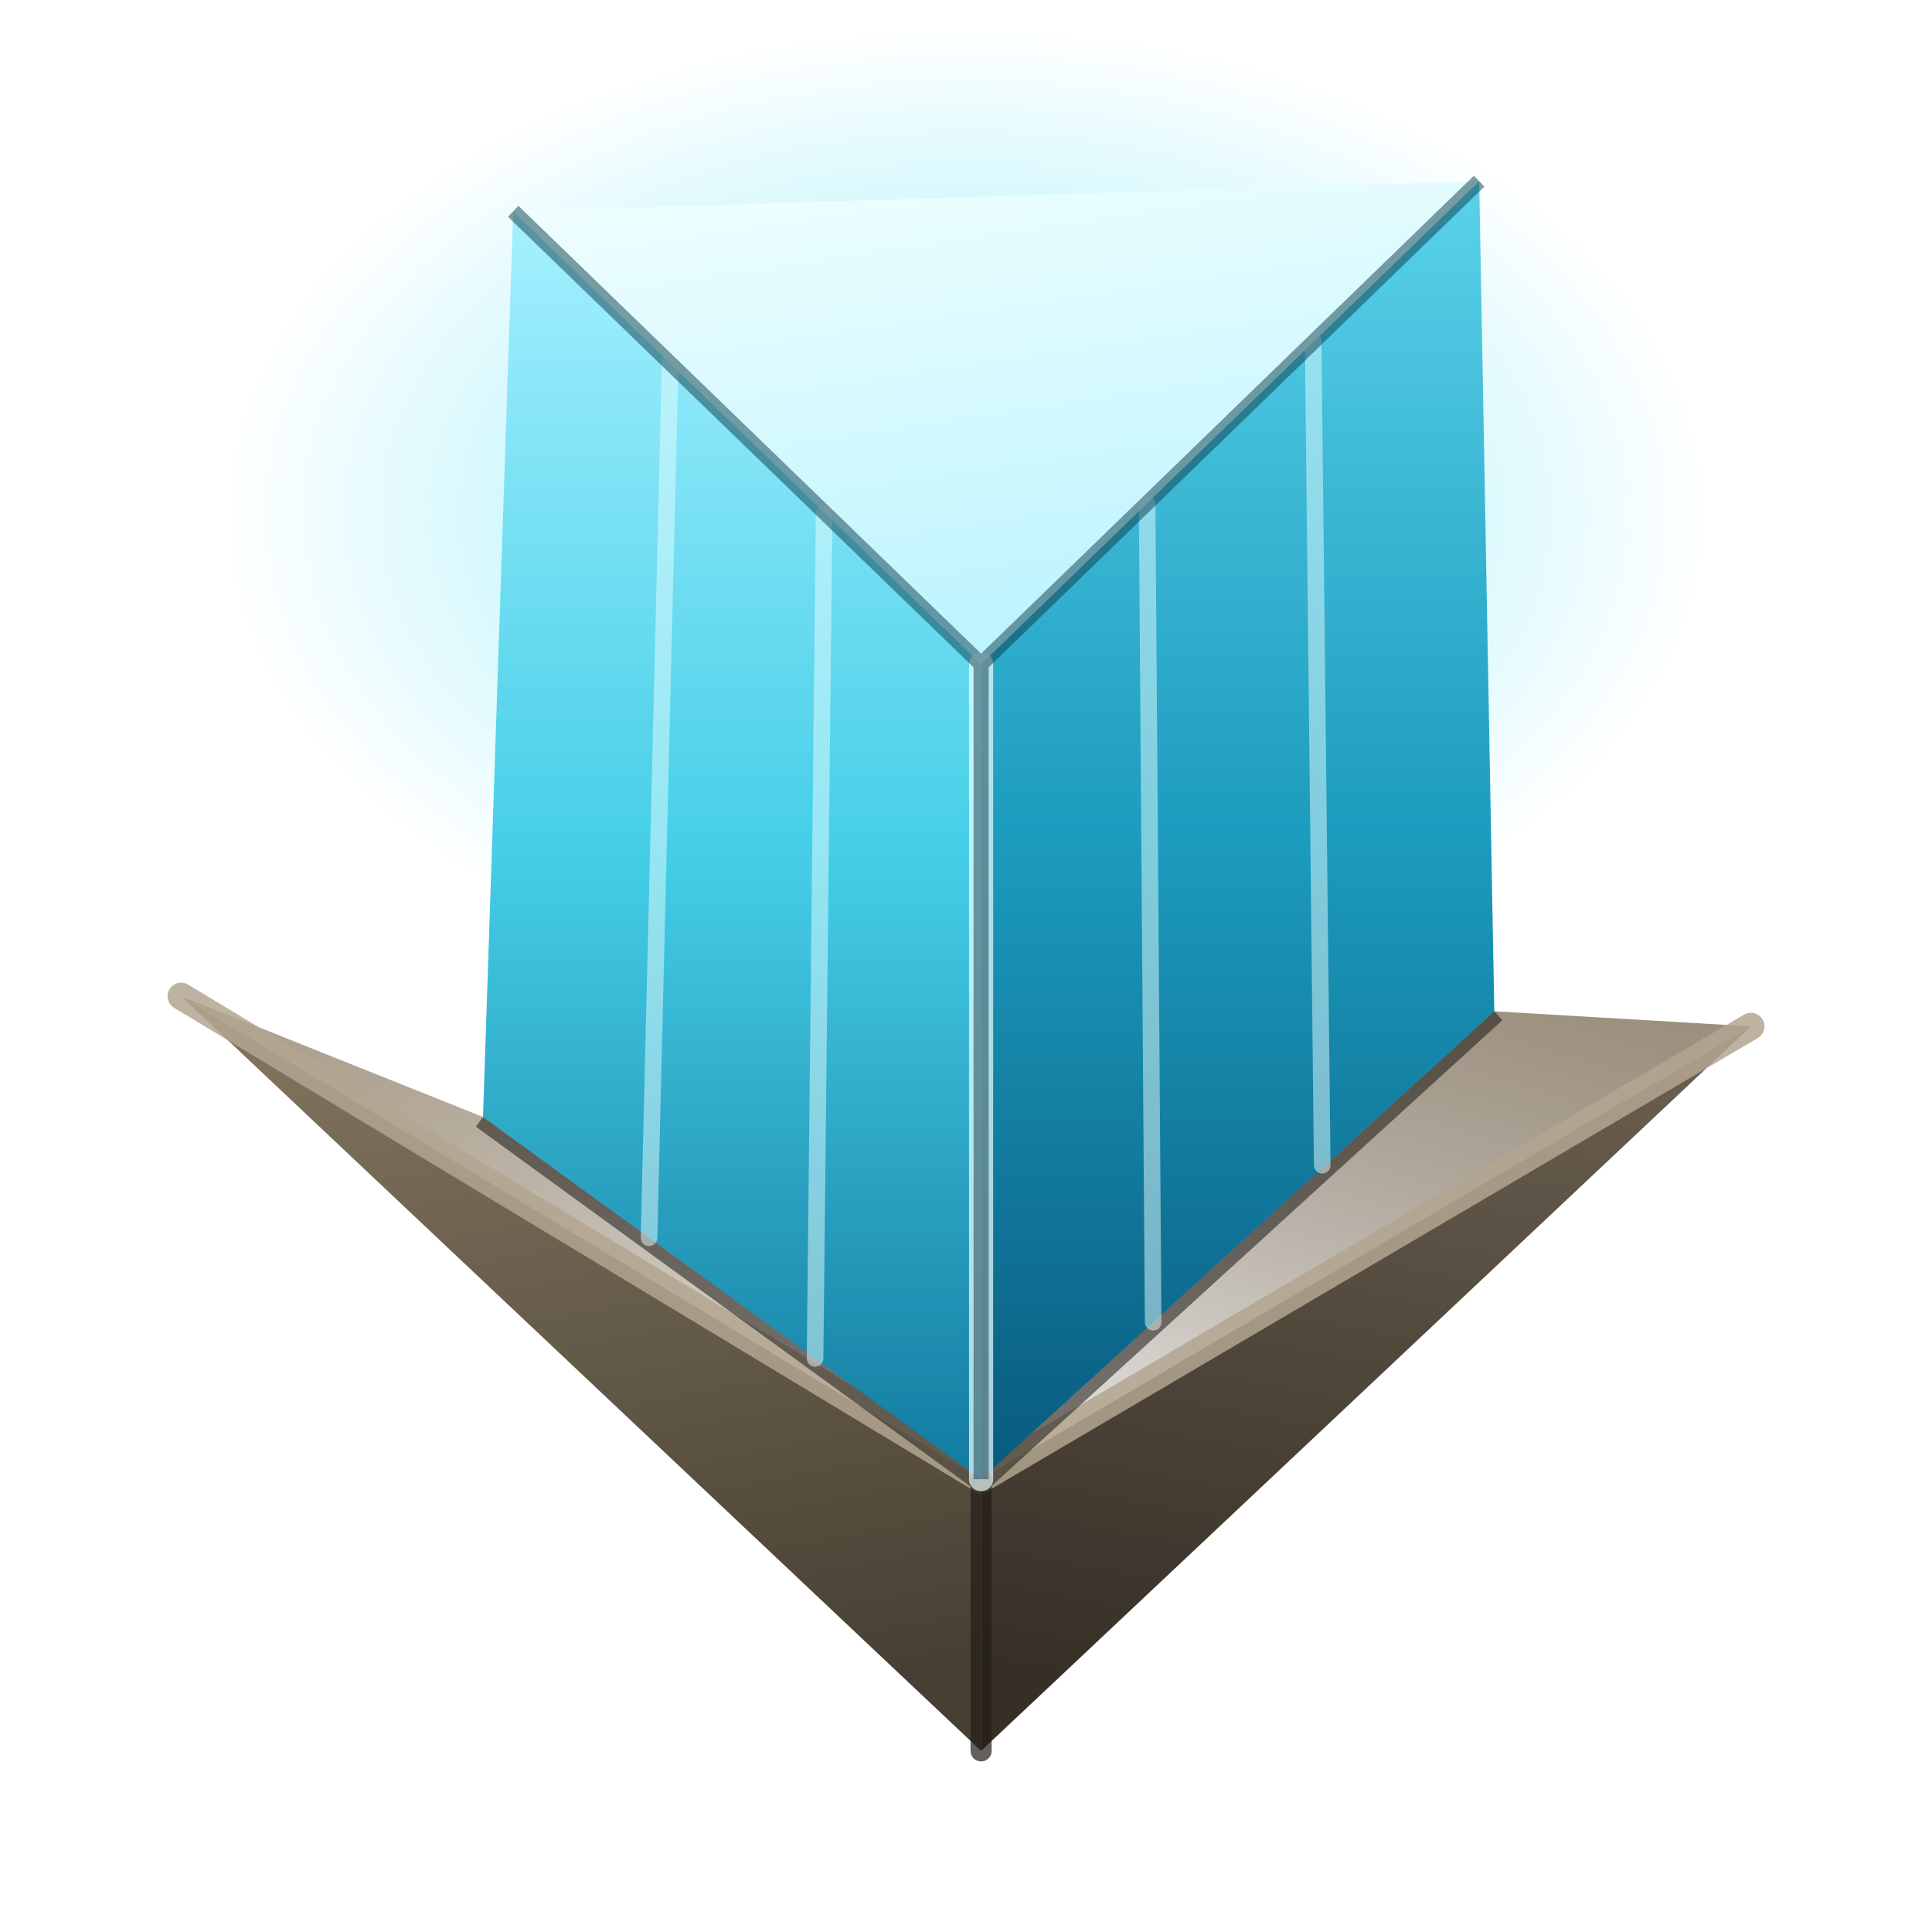
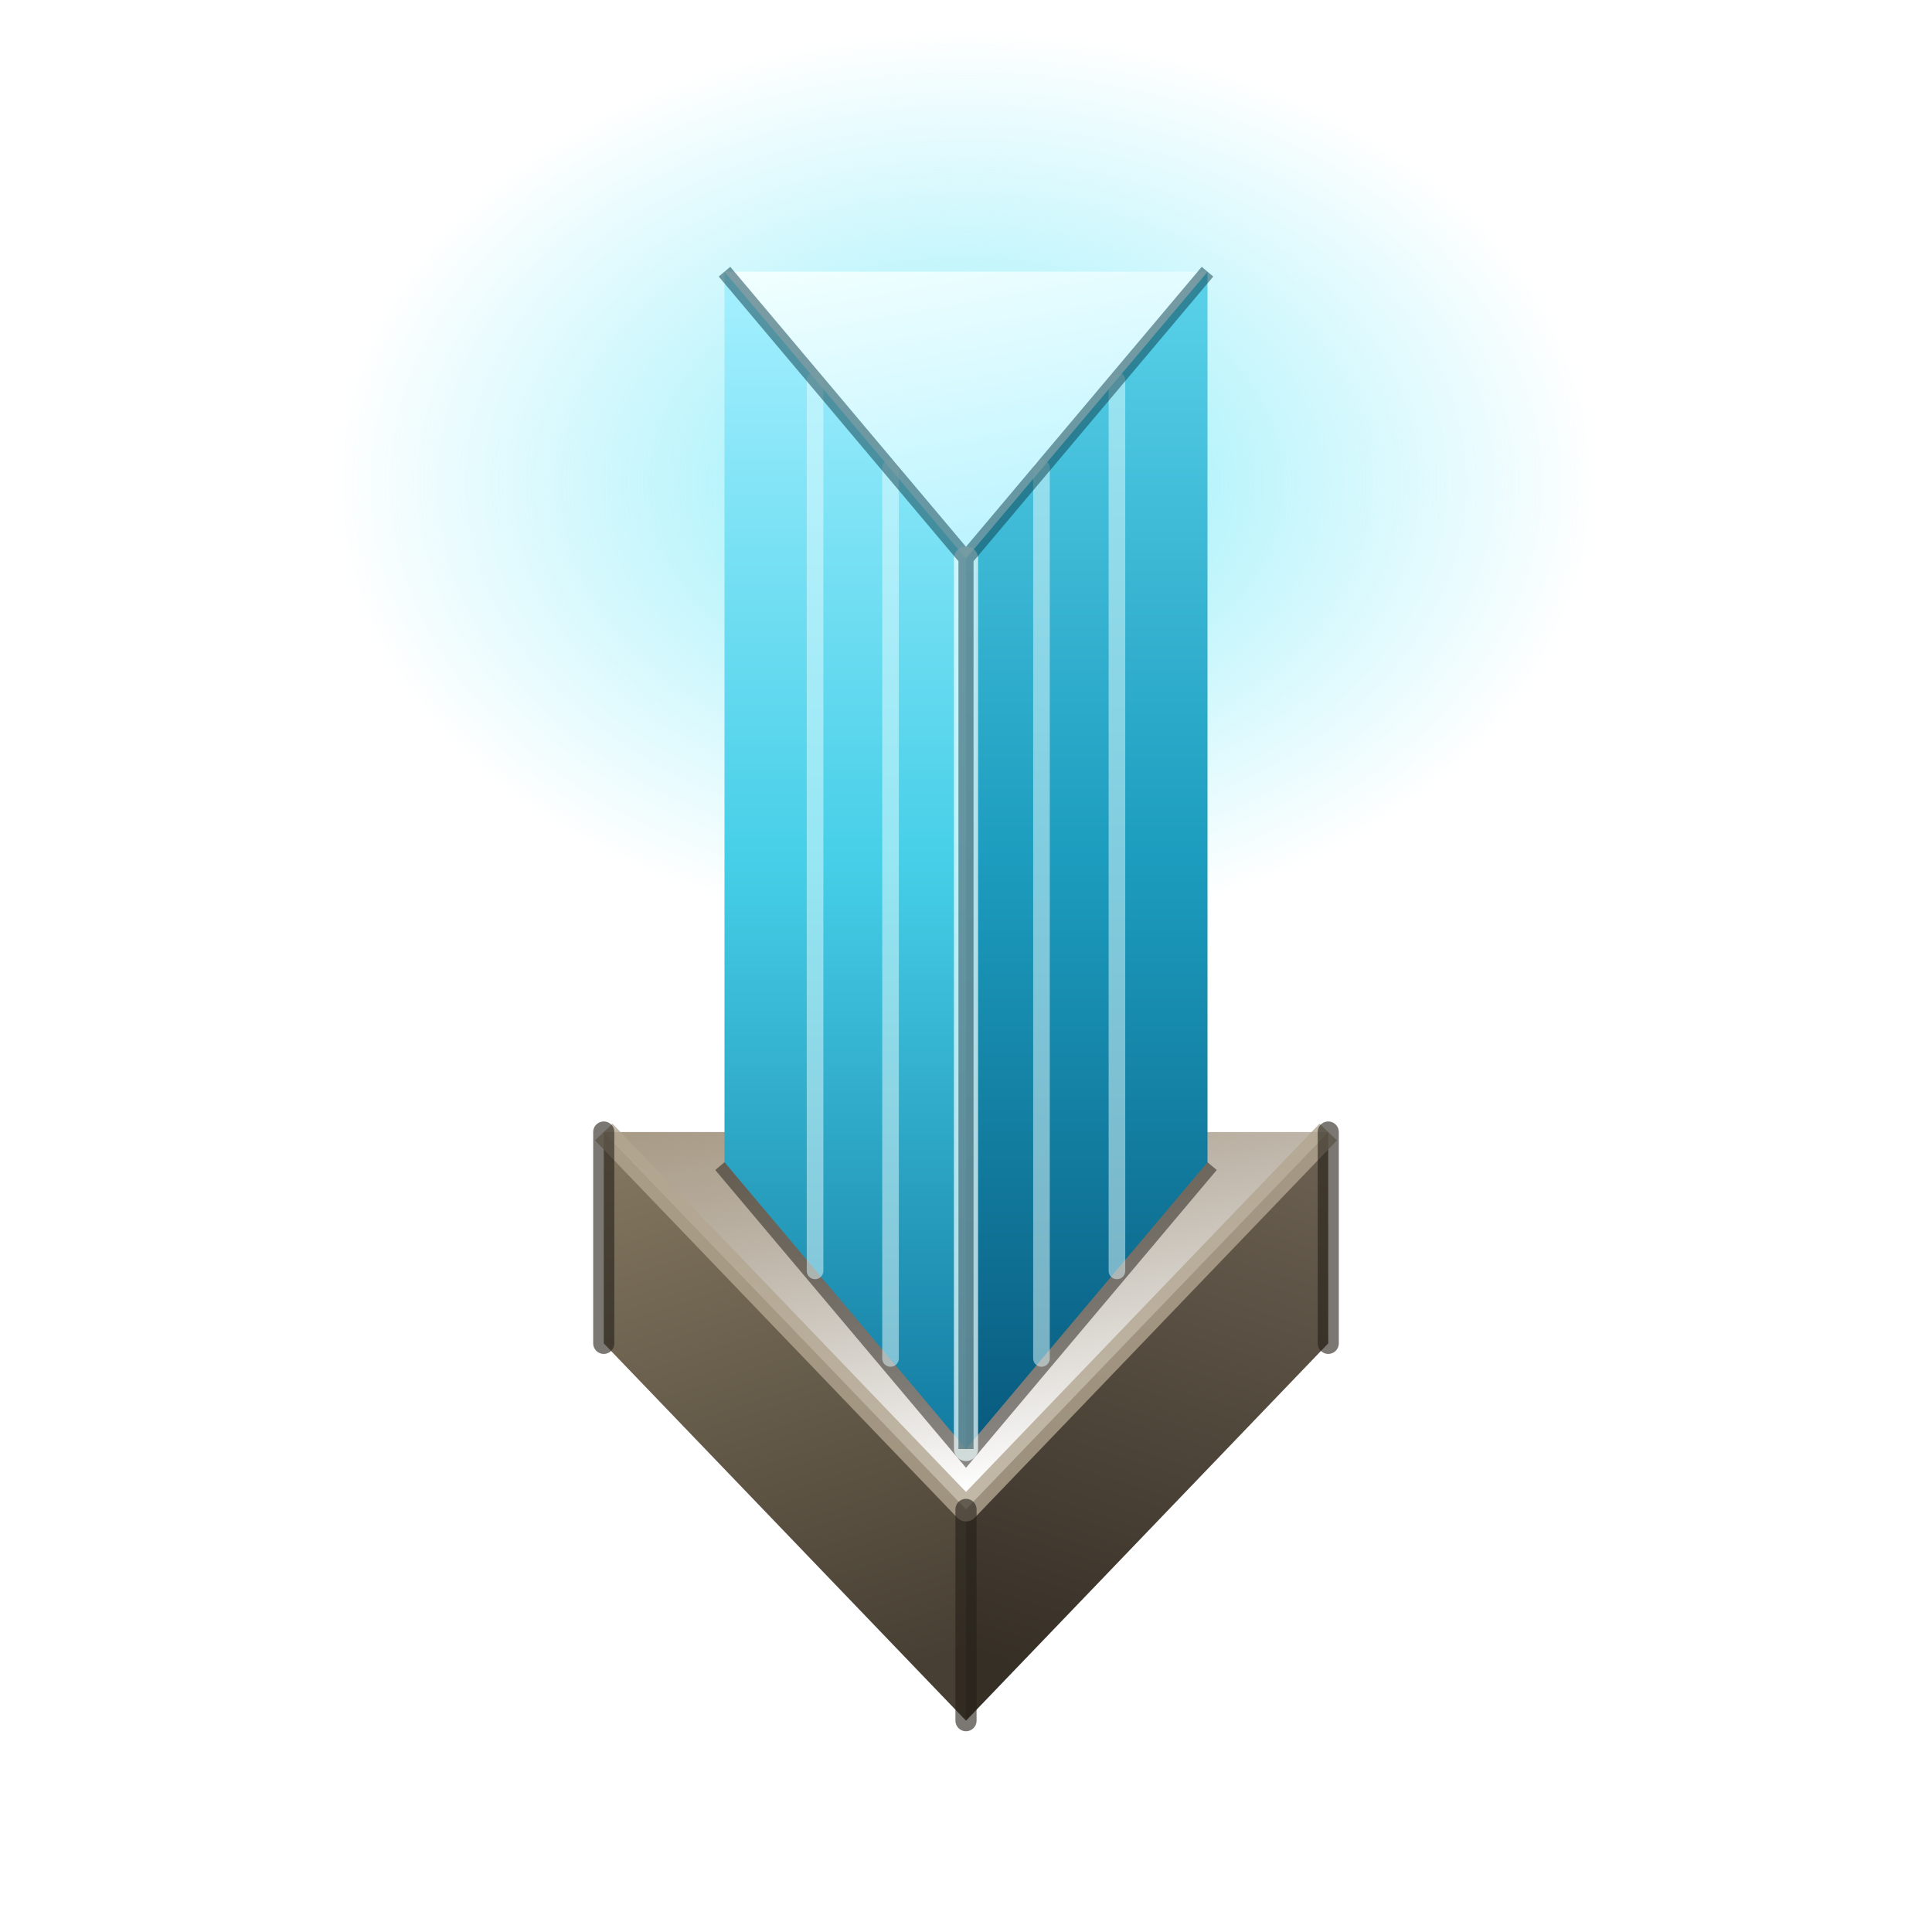
- <svg xmlns="http://www.w3.org/2000/svg" viewBox="0 0 64 64" width="64" height="64">
+ <svg xmlns="http://www.w3.org/2000/svg" viewBox="0 0 64 64" width="26" height="26">
  <defs>
    <radialGradient id="gGlow" cx="0.5" cy="0.5" r="0.5">
      <stop offset="0" stop-color="#5fe6f7" stop-opacity="0.7" />
      <stop offset="1" stop-color="#5fe6f7" stop-opacity="0" />
    </radialGradient>
    <linearGradient id="rTop" x1="0" y1="0" x2="0.3" y2="1">
      <stop offset="0" stop-color="#f2ffff" />
      <stop offset="1" stop-color="#bdf4ff" />
    </linearGradient>
    <linearGradient id="rLeft" x1="0" y1="0" x2="0" y2="1">
      <stop offset="0" stop-color="#a6f0ff" />
      <stop offset="0.5" stop-color="#46cfe8" />
      <stop offset="1" stop-color="#127aa0" />
    </linearGradient>
    <linearGradient id="rRight" x1="0" y1="0" x2="0" y2="1">
      <stop offset="0" stop-color="#5ad2ea" />
      <stop offset="0.5" stop-color="#1c9cbe" />
      <stop offset="1" stop-color="#085a7e" />
    </linearGradient>
-     <linearGradient id="bTopL" x1="0" y1="0" x2="0.5" y2="1">
-       <stop offset="0" stop-color="#a99b86" />
-       <stop offset="1" stop-color="#83776643" />
-     </linearGradient>
-     <linearGradient id="bTopR" x1="1" y1="0" x2="0.5" y2="1">
-       <stop offset="0" stop-color="#998c79" />
-       <stop offset="1" stop-color="#75695943" />
+     <linearGradient id="bTop" x1="0" y1="0" x2="0.4" y2="1">
+       <stop offset="0" stop-color="#a89a85" />
+       <stop offset="1" stop-color="#82766400" />
    </linearGradient>
    <linearGradient id="bLeft" x1="0.2" y1="0" x2="0.4" y2="1">
      <stop offset="0" stop-color="#82765f" />
      <stop offset="1" stop-color="#473f33" />
    </linearGradient>
    <linearGradient id="bRight" x1="0.8" y1="0" x2="0.6" y2="1">
      <stop offset="0" stop-color="#6b6051" />
      <stop offset="1" stop-color="#362f26" />
    </linearGradient>
  </defs>
-   <ellipse cx="32" cy="17" rx="25" ry="16" fill="url(#gGlow)" />
-   <path d="M 6 33 L 32.5 49 L 32.5 58 Z" fill="url(#bLeft)" />
-   <path d="M 58 34 L 32.5 49 L 32.5 58 Z" fill="url(#bRight)" />
-   <path d="M 6 33 L 16 37 L 32.5 49 Z" fill="url(#bTopL)" />
-   <path d="M 58 34 L 49.5 33.5 L 32.5 49 Z" fill="url(#bTopR)" />
-   <path d="M 6 33 L 32.5 49 L 58 34" fill="none" stroke="#b3a691" stroke-width="0.9" stroke-linecap="round" opacity="0.85" />
-   <line x1="32.5" y1="49" x2="32.5" y2="58" stroke="#221d17" stroke-width="0.7" stroke-linecap="round" opacity="0.7" />
-   <path d="M 16 37 L 32.5 49 L 49.5 33.5" fill="none" stroke="#1c1812" stroke-width="0.8" opacity="0.55" />
-   <path d="M 32.5 22 L 49 6 L 49.5 33.5 L 32.5 49 Z" fill="url(#rRight)" />
-   <path d="M 17 7 L 32.5 22 L 32.5 49 L 16 37 Z" fill="url(#rLeft)" />
-   <path d="M 17 7 L 49 6 L 32.5 22 Z" fill="url(#rTop)" />
+   <ellipse cx="32" cy="16" rx="21" ry="15" fill="url(#gGlow)" />
+   <path d="M 20 37.5 L 32 50 L 32 57 L 20 44.5 Z" fill="url(#bLeft)" />
+   <path d="M 44 37.5 L 32 50 L 32 57 L 44 44.5 Z" fill="url(#bRight)" />
+   <path d="M 20 37.5 L 44 37.5 L 32 50 Z" fill="url(#bTop)" />
+   <path d="M 20 37.5 L 32 50 L 44 37.5" fill="none" stroke="#b3a691" stroke-width="0.8" stroke-linejoin="round" opacity="0.8" />
+   <g stroke="#231e18" stroke-width="0.7" stroke-linecap="round" opacity="0.6">
+     <line x1="32" y1="50" x2="32" y2="57" />
+     <line x1="20" y1="37.5" x2="20" y2="44.5" />
+     <line x1="44" y1="37.5" x2="44" y2="44.5" />
+   </g>
+   <path d="M 24 38.5 L 32 48 L 40 38.5" fill="none" stroke="#1c1812" stroke-width="0.8" opacity="0.5" />
+   <path d="M 40 9 L 32 18.5 L 32 48 L 40 38.5 Z" fill="url(#rRight)" />
+   <path d="M 24 9 L 32 18.5 L 32 48 L 24 38.5 Z" fill="url(#rLeft)" />
+   <path d="M 24 9 L 40 9 L 32 18.5 Z" fill="url(#rTop)" />
  <g stroke="#e6fdff" stroke-width="0.55" opacity="0.5" stroke-linecap="round">
-     <line x1="22.2" y1="12" x2="21.5" y2="41" />
-     <line x1="27.3" y1="17" x2="27" y2="45" />
-     <line x1="38" y1="16.7" x2="38.2" y2="43.8" />
-     <line x1="43.5" y1="11.3" x2="43.8" y2="38.6" />
+     <line x1="27" y1="12.6" x2="27" y2="42.1" />
+     <line x1="29.5" y1="15.5" x2="29.5" y2="45" />
+     <line x1="37" y1="12.6" x2="37" y2="42.1" />
+     <line x1="34.5" y1="15.5" x2="34.5" y2="45" />
  </g>
-   <line x1="32.5" y1="22" x2="32.5" y2="49" stroke="#f0ffff" stroke-width="0.8" opacity="0.7" stroke-linecap="round" />
-   <path d="M 17 7 L 32.5 22 L 49 6 M 32.5 22 L 32.5 49" fill="none" stroke="#0a3a48" stroke-width="0.5" opacity="0.5" />
+   <line x1="32" y1="18.5" x2="32" y2="48" stroke="#f0ffff" stroke-width="0.8" opacity="0.7" stroke-linecap="round" />
+   <path d="M 24 9 L 32 18.5 L 40 9 M 32 18.5 L 32 48" fill="none" stroke="#0a3a48" stroke-width="0.5" opacity="0.5" />
</svg>
